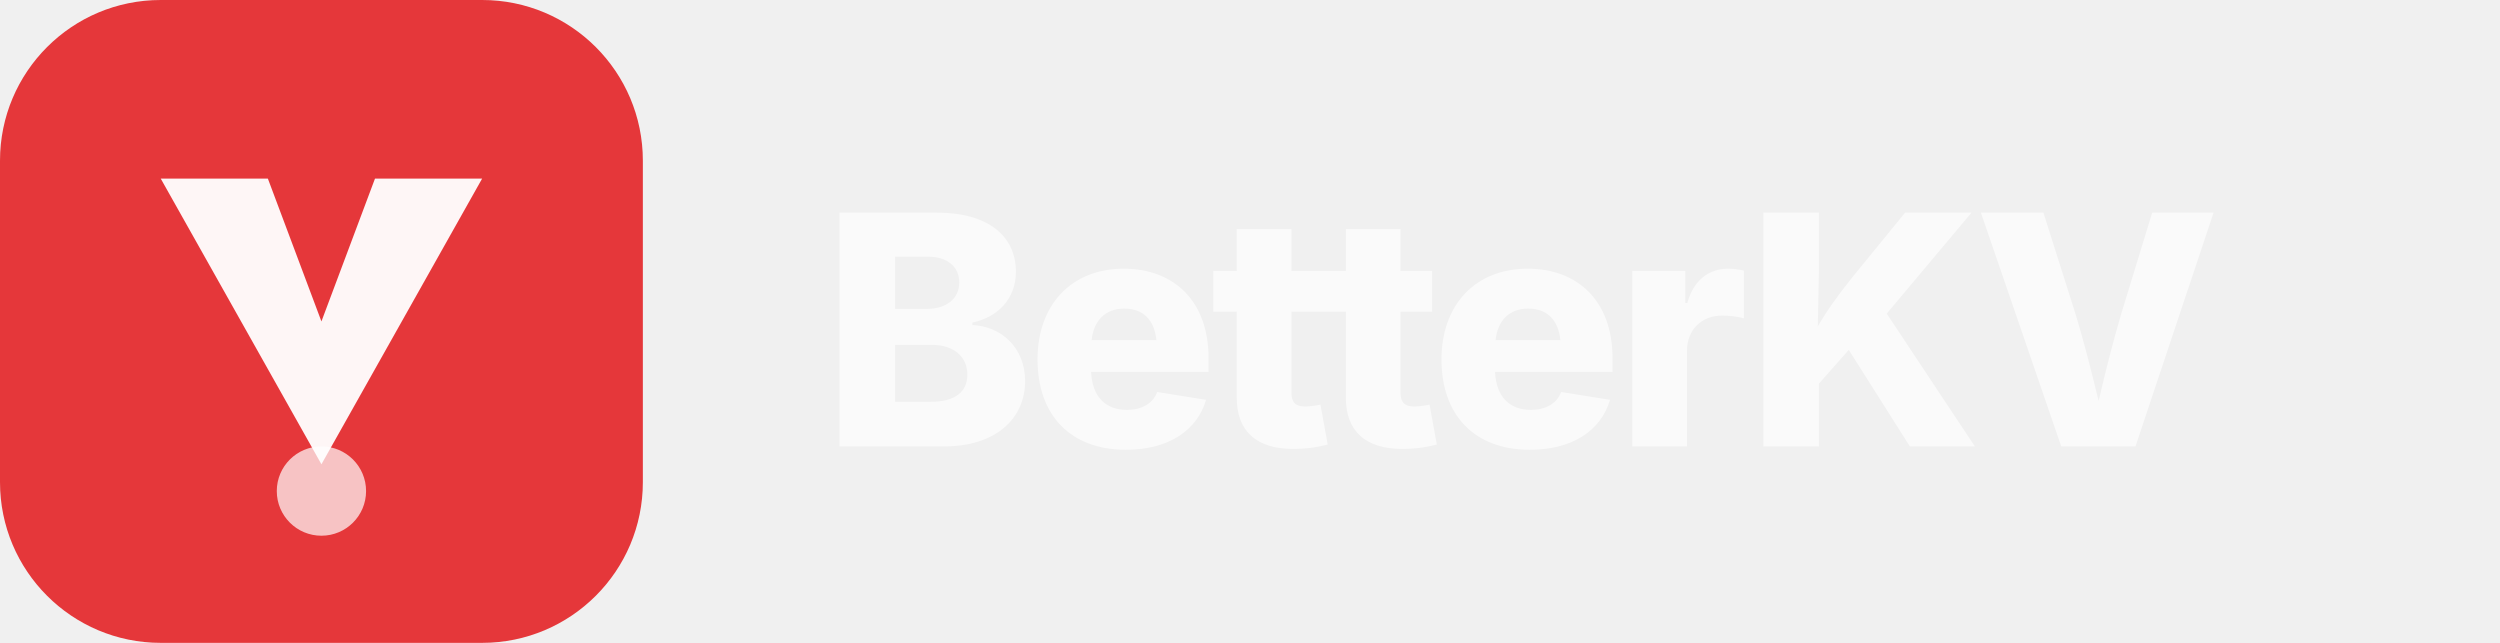
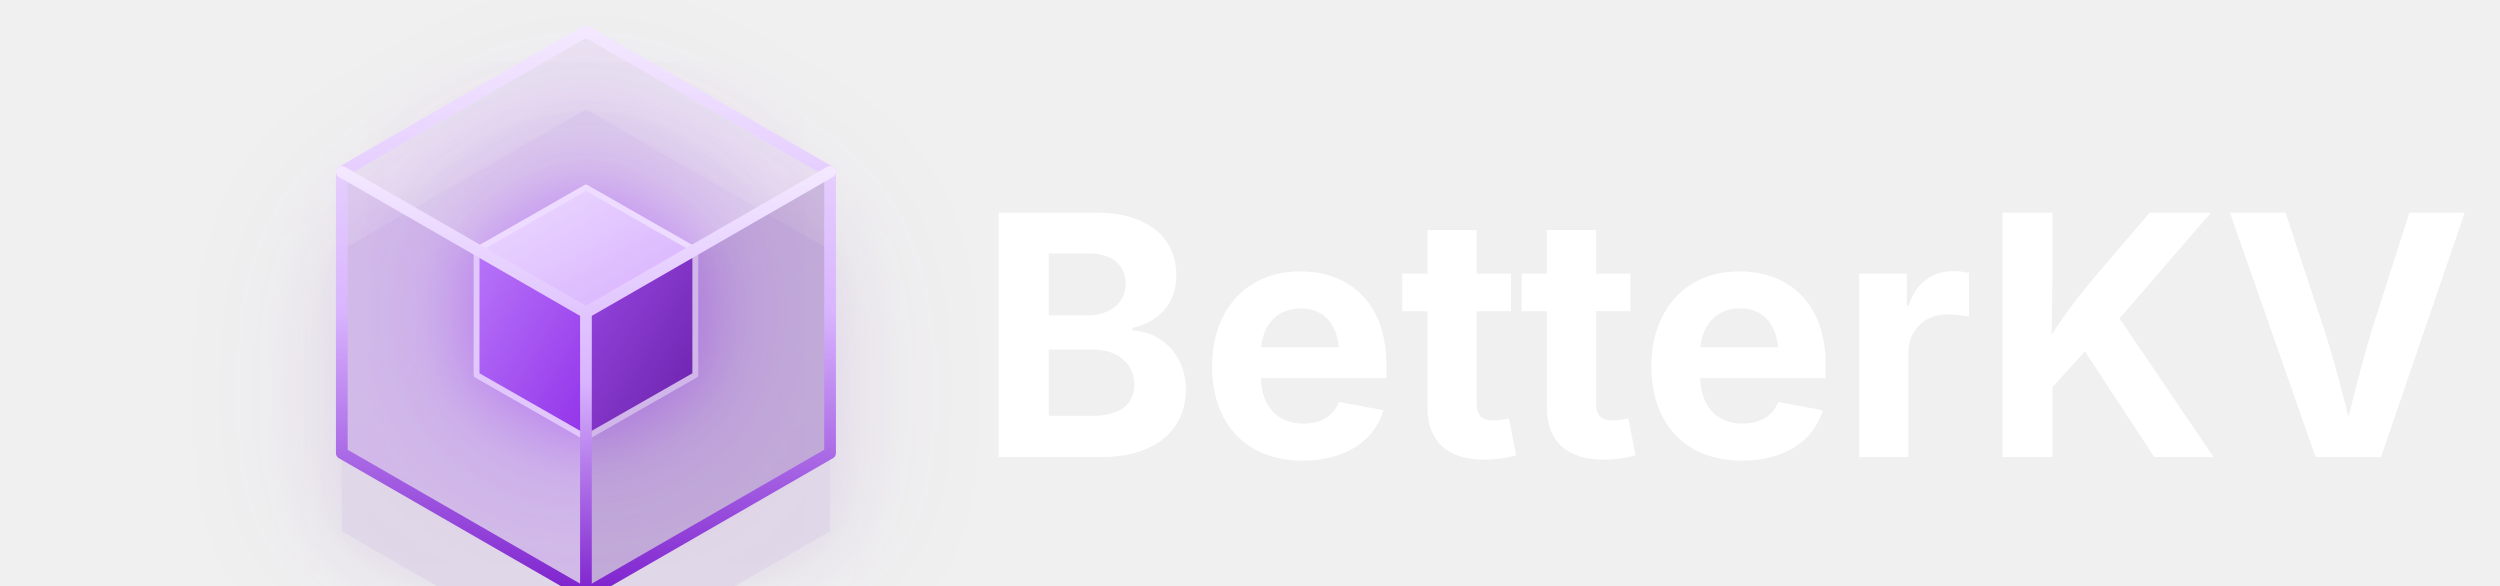
- <svg xmlns="http://www.w3.org/2000/svg" viewBox="0 0 140 36" fill="none">
-   <rect width="36" height="36" rx="9" fill="#e5373a" />
-   <path d="M9 10h6l3 8 3-8h6L18 26 9 10z" fill="white" opacity="0.95" />
-   <circle cx="18" cy="27.5" r="2.5" fill="white" opacity="0.7" />
-   <text x="46" y="25" font-family="system-ui, -apple-system, sans-serif" font-size="18" font-weight="800" letter-spacing="-0.5" fill="#fafafa">BetterKV</text>
+ <svg xmlns="http://www.w3.org/2000/svg" viewBox="0 60 640 150" width="100%" height="100%">
+   <defs>
+     <linearGradient id="coreTop" x1="0%" y1="0%" x2="100%" y2="100%">
+       <stop offset="0%" stop-color="#F3E8FF" />
+       <stop offset="100%" stop-color="#D8B4FE" />
+     </linearGradient>
+     <linearGradient id="coreLeft" x1="0%" y1="0%" x2="100%" y2="100%">
+       <stop offset="0%" stop-color="#C084FC" />
+       <stop offset="100%" stop-color="#9333EA" />
+     </linearGradient>
+     <linearGradient id="coreRight" x1="0%" y1="0%" x2="100%" y2="100%">
+       <stop offset="0%" stop-color="#A855F7" />
+       <stop offset="100%" stop-color="#6B21A8" />
+     </linearGradient>
+     <linearGradient id="edgeGrad" x1="0%" y1="0%" x2="0%" y2="100%">
+       <stop offset="0%" stop-color="#F3E8FF" />
+       <stop offset="50%" stop-color="#D8B4FE" />
+       <stop offset="100%" stop-color="#7E22CE" />
+     </linearGradient>
+     <filter id="coreGlow" x="-50%" y="-50%" width="200%" height="200%">
+       <feGaussianBlur in="SourceGraphic" stdDeviation="8" result="blur1" />
+       <feGaussianBlur in="SourceGraphic" stdDeviation="20" result="blur2" />
+       <feMerge>
+         <feMergeNode in="blur2" />
+         <feMergeNode in="blur1" />
+         <feMergeNode in="SourceGraphic" />
+       </feMerge>
+     </filter>
+   </defs>
+   <g transform="translate(0,0)">
+     <g opacity="0.12">
+       <path d="M150,88 L212.5,124 L212.5,196 L150,232 L87.5,196 L87.5,124 Z" fill="#6B21A8" filter="url(#coreGlow)" />
+     </g>
+     <g filter="url(#coreGlow)" opacity="0.55">
+       <path d="M150,108 L178,124 L178,156 L150,172 L122,156 L122,124 Z" fill="#A855F7" />
+     </g>
+     <path d="M150,108 L178,124 L150,140 L122,124 Z" fill="url(#coreTop)" />
+     <path d="M122,124 L150,140 L150,172 L122,156 Z" fill="url(#coreLeft)" />
+     <path d="M150,140 L178,124 L178,156 L150,172 Z" fill="url(#coreRight)" />
+     <path d="M150,108 L178,124 L178,156 L150,172 L122,156 L122,124 Z" stroke="#F3E8FF" stroke-width="1.5" fill="none" stroke-linejoin="round" />
+     <path d="M150,140 L150,172 M150,140 L122,124 M150,140 L178,124" stroke="#F3E8FF" stroke-width="1.5" fill="none" stroke-linecap="round" />
+     <path d="M150,68 L212.5,104 L150,140 L87.5,104 Z" fill="#C084FC" fill-opacity="0.12" />
+     <path d="M87.5,104 L150,140 L150,212 L87.5,176 Z" fill="#9333EA" fill-opacity="0.18" />
+     <path d="M150,140 L212.5,104 L212.5,176 L150,212 Z" fill="#6B21A8" fill-opacity="0.25" />
+     <path d="M150,68 L212.5,104 L212.5,176 L150,212 L87.5,176 L87.5,104 Z" stroke="url(#edgeGrad)" stroke-width="3" fill="none" stroke-linejoin="round" />
+     <path d="M150,140 L150,212 M150,140 L87.5,104 M150,140 L212.5,104" stroke="url(#edgeGrad)" stroke-width="3" fill="none" stroke-linecap="round" />
+   </g>
+   <text x="250" y="177" fill="#FFFFFF" font-family="Inter, Arial, sans-serif" font-size="86" font-weight="700" letter-spacing="0">
+     BetterKV
+   </text>
</svg>
